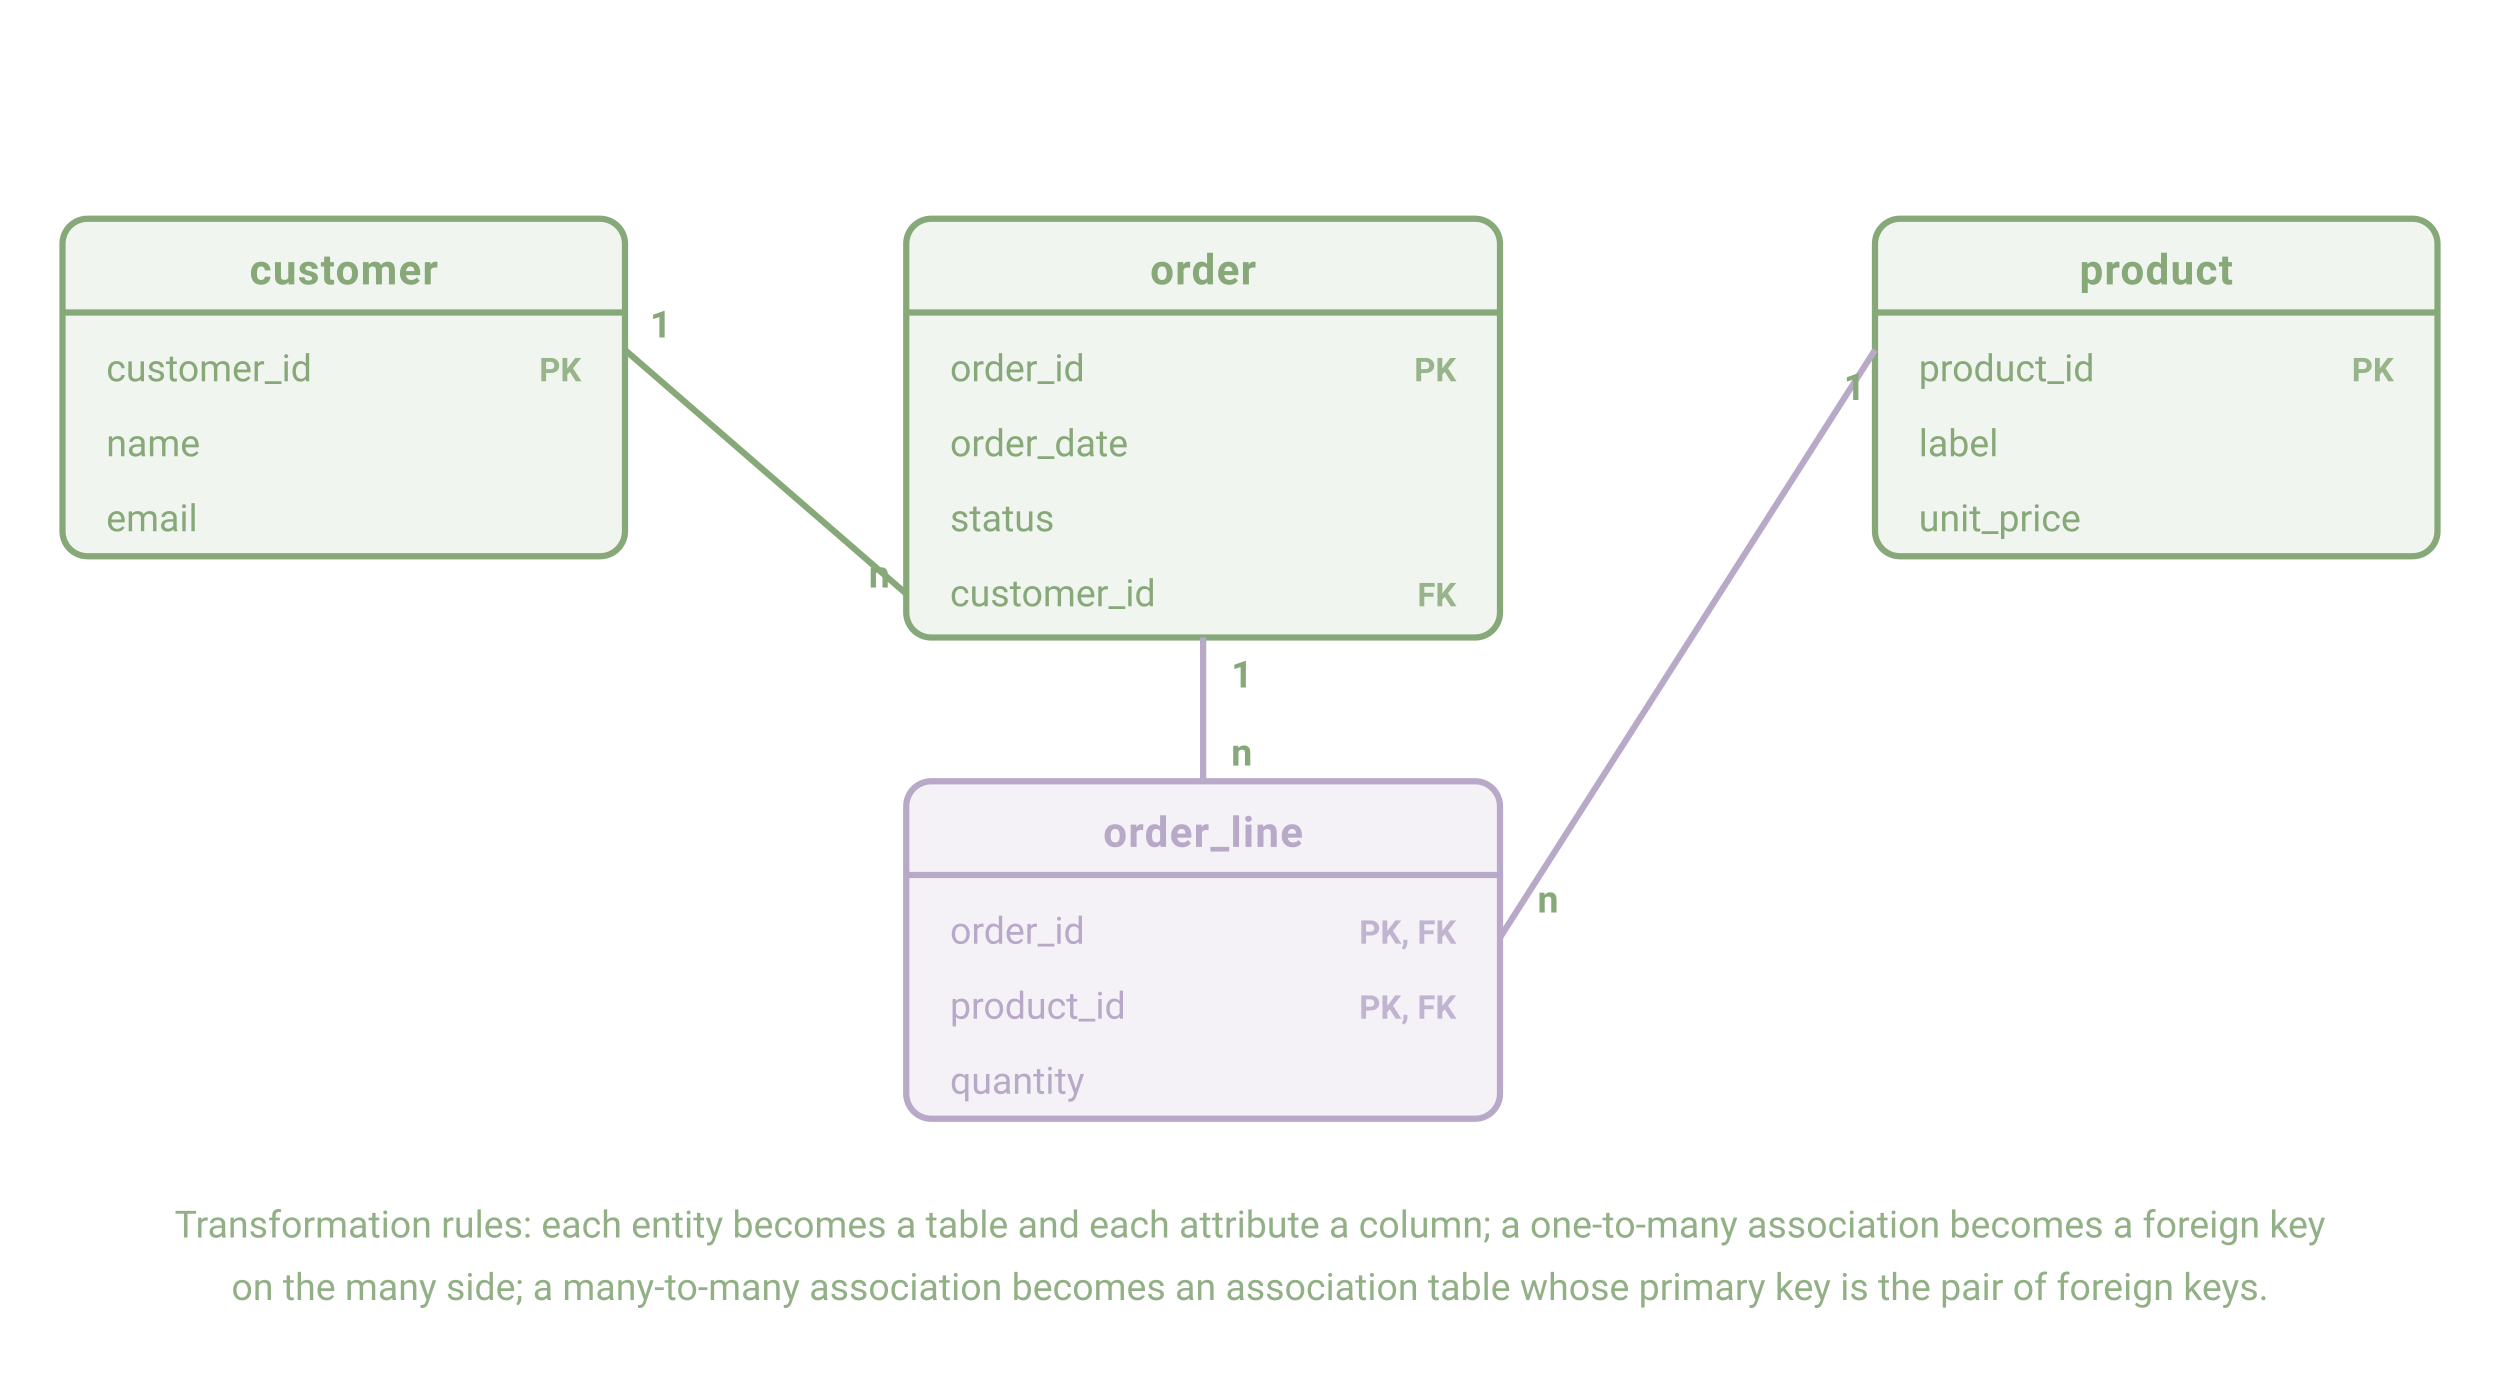
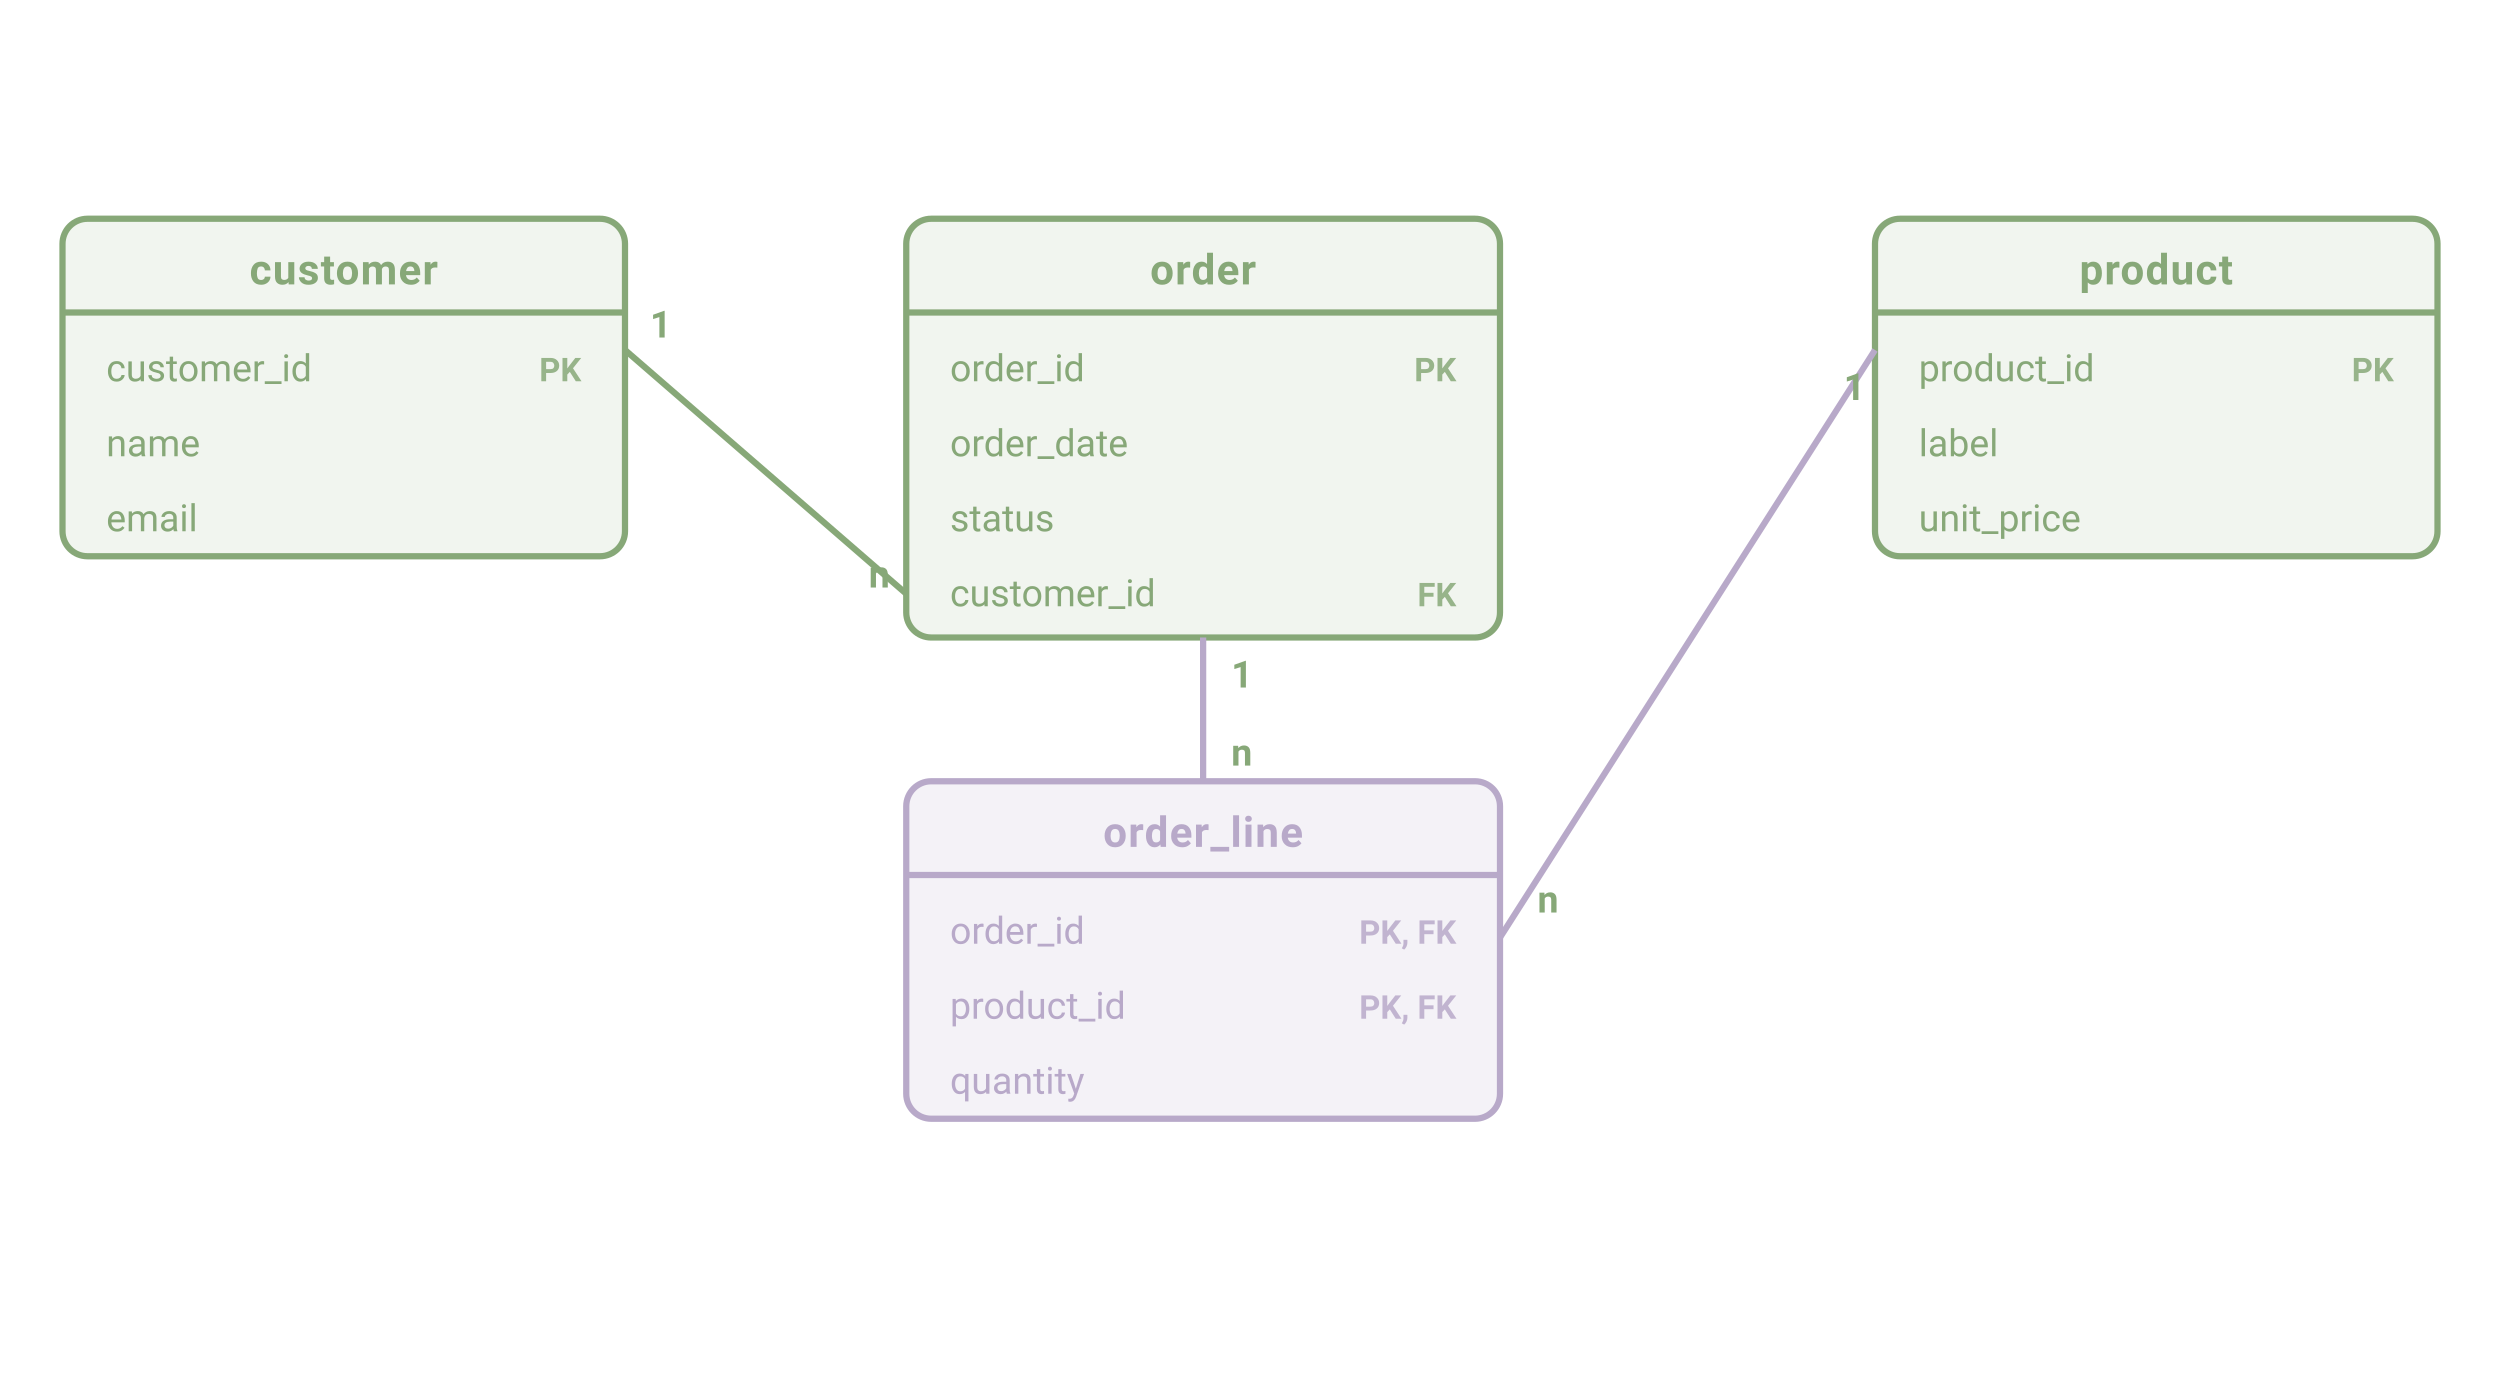
<svg xmlns="http://www.w3.org/2000/svg" width="800" height="440" viewBox="0 0 800 440" role="img" aria-labelledby="t d">
  <style>
 text{font-family:'Segoe UI',system-ui,-apple-system,Roboto,Arial,sans-serif}
 .tn{font-size:13.5px;font-weight:600;letter-spacing:.4px}
 .col{font-size:12px}
 .kk{font-size:10.5px;font-weight:600;fill-opacity:.85}
 .cd{font-size:12px;font-weight:600}
 .cp{font-size:12px;fill-opacity:.9}
 .sg{fill:#87A878}.lv{fill:#B8A9C9}
</style>
  <g stroke-width="2">
    <rect x="20" y="70" width="180" height="108" rx="8" fill="#87A878" fill-opacity=".12" stroke="#87A878" />
    <line x1="20" y1="100" x2="200" y2="100" stroke="#87A878" />
    <rect x="290" y="70" width="190" height="134" rx="8" fill="#87A878" fill-opacity=".12" stroke="#87A878" />
    <line x1="290" y1="100" x2="480" y2="100" stroke="#87A878" />
    <rect x="600" y="70" width="180" height="108" rx="8" fill="#87A878" fill-opacity=".12" stroke="#87A878" />
    <line x1="600" y1="100" x2="780" y2="100" stroke="#87A878" />
    <rect x="290" y="250" width="190" height="108" rx="8" fill="#B8A9C9" fill-opacity=".16" stroke="#B8A9C9" />
    <line x1="290" y1="280" x2="480" y2="280" stroke="#B8A9C9" />
  </g>
  <g class="tn sg" text-anchor="middle">
    <text x="110" y="91">customer</text>
    <text x="385" y="91">order</text>
    <text x="690" y="91">product</text>
  </g>
  <text class="tn lv" x="385" y="271" text-anchor="middle">order_line</text>
  <g class="col sg">
    <text x="34" y="122">customer_id</text>
    <text x="186" y="122" text-anchor="end" class="kk">PK</text>
    <text x="34" y="146">name</text>
    <text x="34" y="170">email</text>
    <text x="304" y="122">order_id</text>
    <text x="466" y="122" text-anchor="end" class="kk">PK</text>
    <text x="304" y="146">order_date</text>
    <text x="304" y="170">status</text>
    <text x="304" y="194">customer_id</text>
    <text x="466" y="194" text-anchor="end" class="kk">FK</text>
    <text x="614" y="122">product_id</text>
    <text x="766" y="122" text-anchor="end" class="kk">PK</text>
    <text x="614" y="146">label</text>
    <text x="614" y="170">unit_price</text>
  </g>
  <g class="col lv">
    <text x="304" y="302">order_id</text>
    <text x="466" y="302" text-anchor="end" class="kk">PK, FK</text>
    <text x="304" y="326">product_id</text>
    <text x="466" y="326" text-anchor="end" class="kk">PK, FK</text>
    <text x="304" y="350">quantity</text>
  </g>
  <line x1="200" y1="112" x2="290" y2="190" stroke="#87A878" stroke-width="2" />
  <text class="cd sg" x="208" y="108">1</text>
  <text class="cd sg" x="278" y="188">n</text>
  <line x1="385" y1="204" x2="385" y2="250" stroke="#B8A9C9" stroke-width="2" />
  <text class="cd sg" x="394" y="220">1</text>
  <text class="cd sg" x="394" y="245">n</text>
  <line x1="600" y1="112" x2="480" y2="300" stroke="#B8A9C9" stroke-width="2" />
  <text class="cd sg" x="590" y="128">1</text>
  <text class="cd sg" x="492" y="292">n</text>
-   <text class="cp sg" x="400" y="396" text-anchor="middle">Transformation rules: each entity becomes a table and each attribute a column; a one-to-many association becomes a foreign key</text>
-   <text class="cp sg" x="400" y="416" text-anchor="middle">on the many side; a many-to-many association becomes an association table whose primary key is the pair of foreign keys.</text>
</svg>
